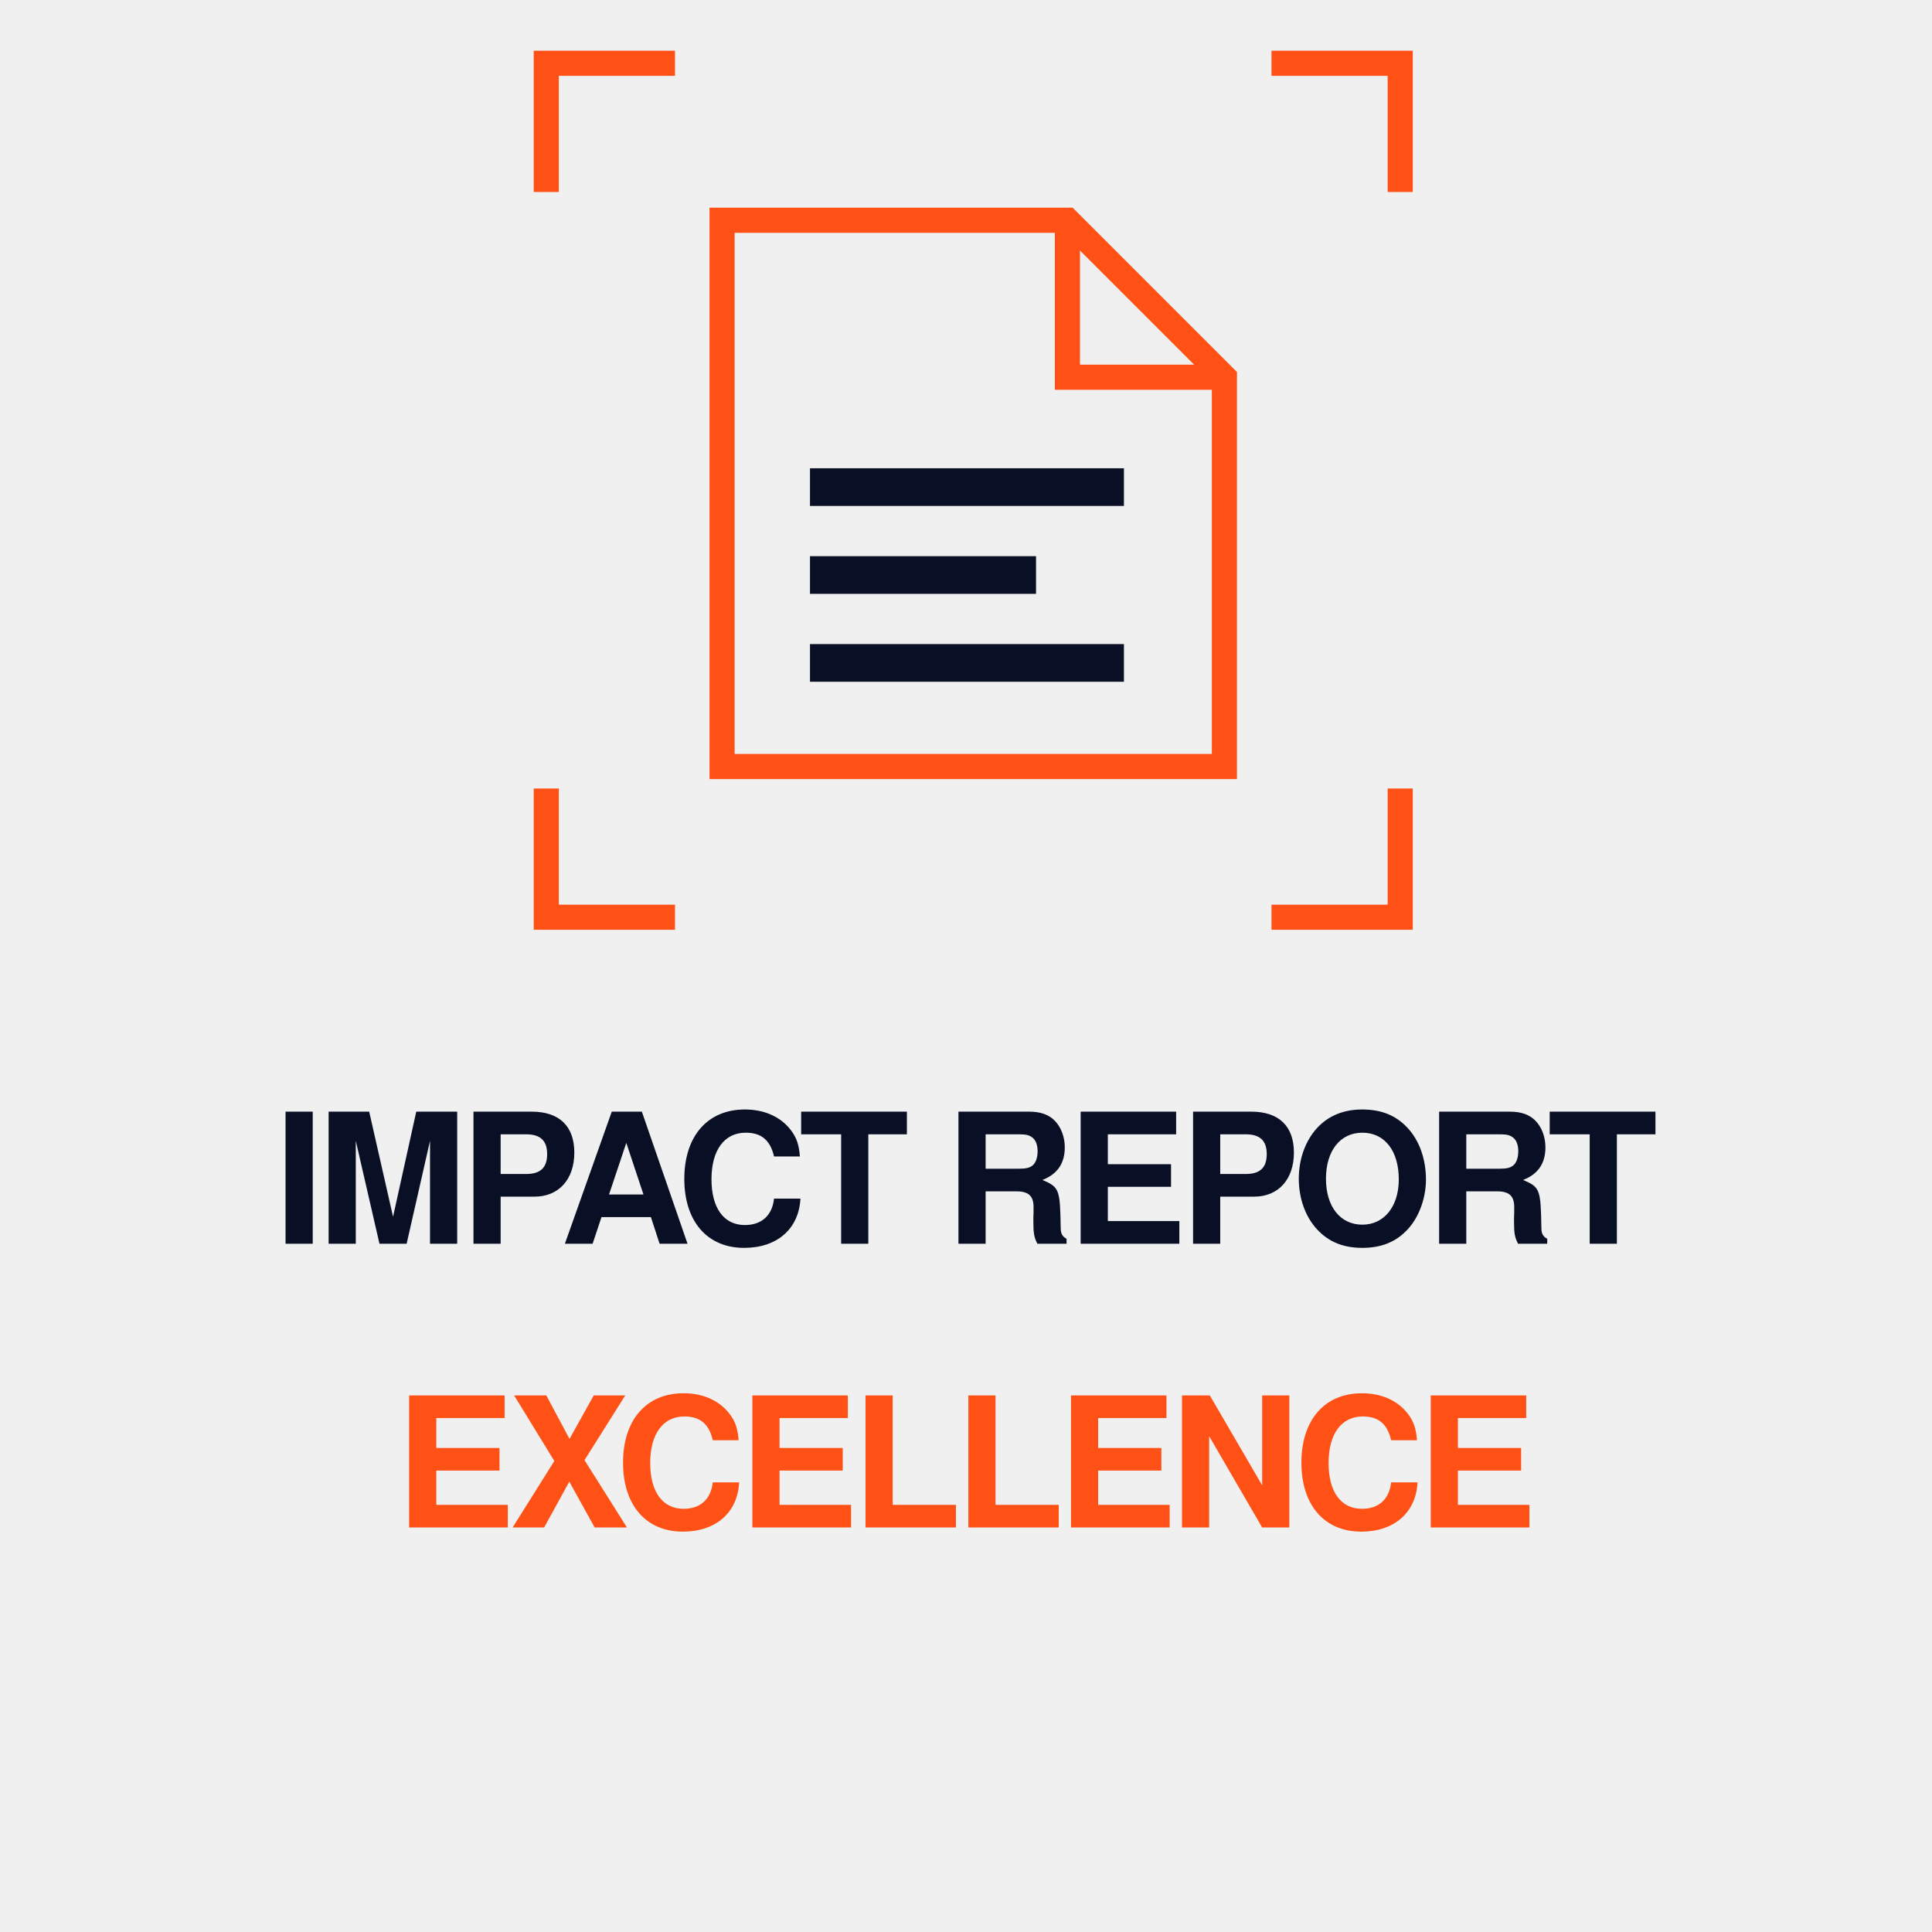
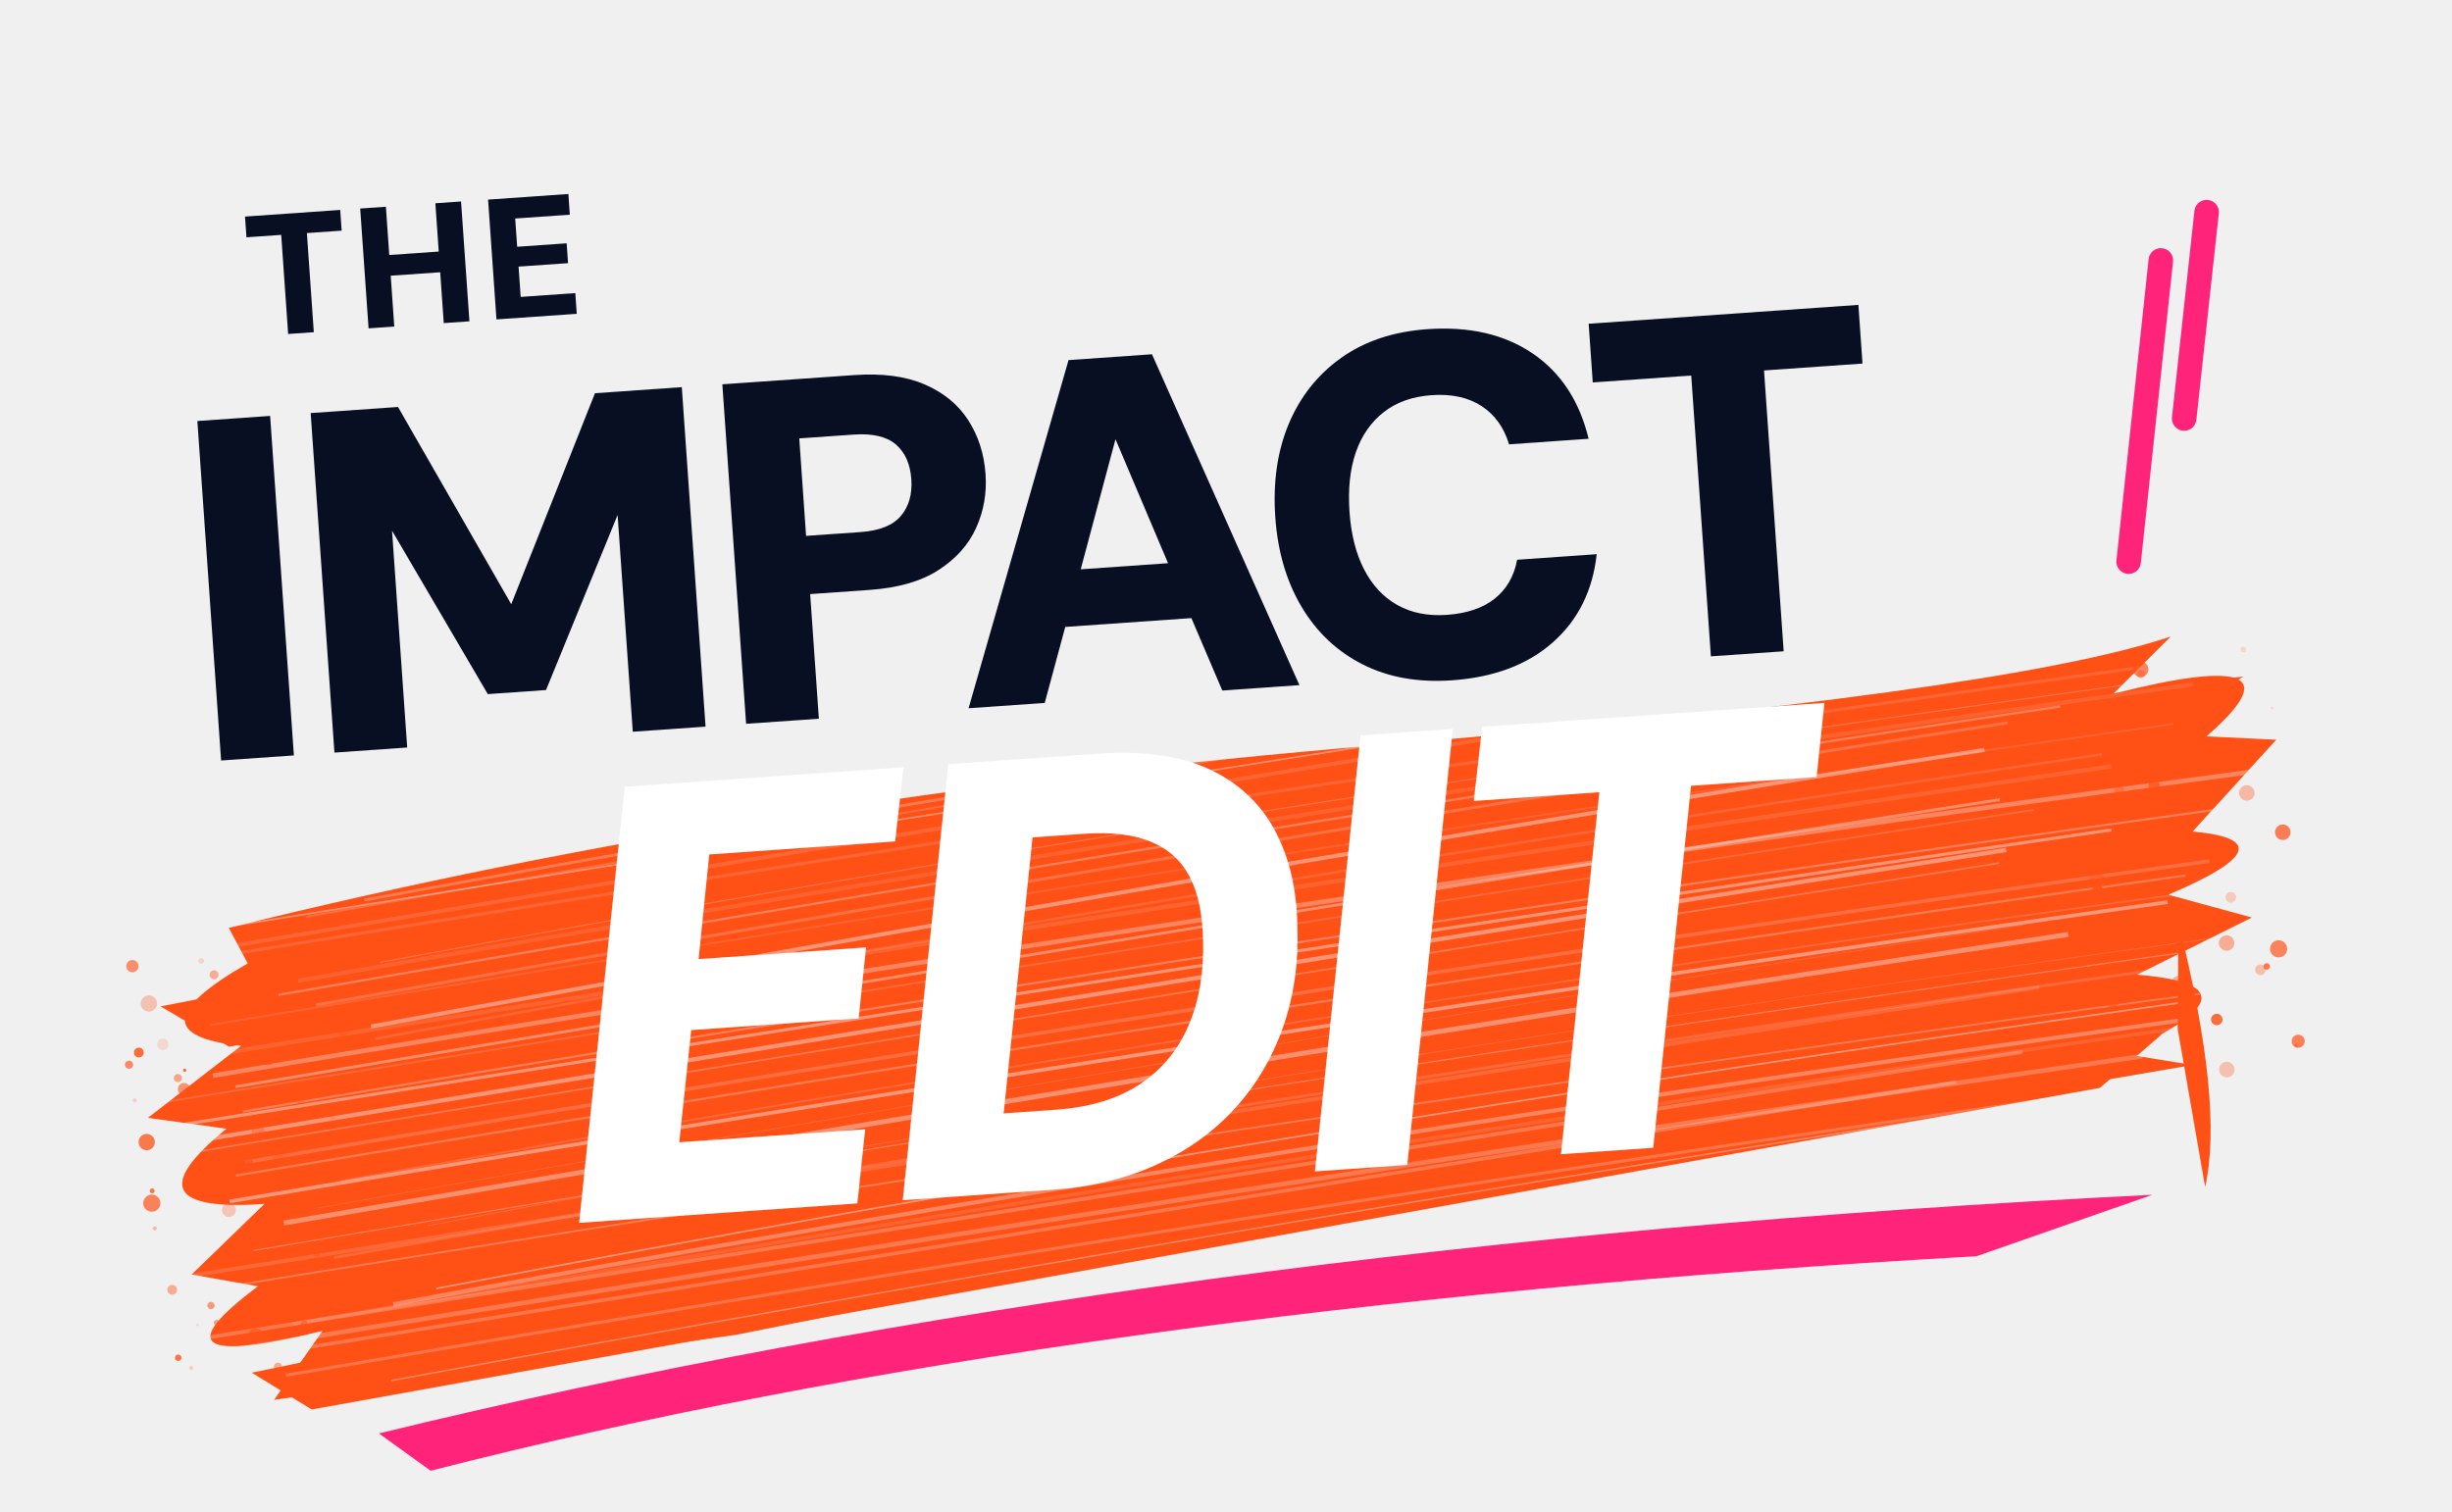
- <svg xmlns="http://www.w3.org/2000/svg" viewBox="0 0 320 320" role="img">
-   <g transform="translate(78 -2) scale(.52)">
-     <g fill="none" stroke="#ff5016" stroke-width="8">
-       <path d="M24 65V24h41M255 24h41v41M24 255v41h41M255 296h41v-41" />
-       <path d="M80 74h110l50 50v124H80z" />
-       <path d="M190 74v50h50" />
+ <svg xmlns="http://www.w3.org/2000/svg" viewBox="0 0 600 370" role="img">
+   <g transform="rotate(-4 300 190)">
+     <g aria-label="THE" fill="#080f23" transform="translate(69 66) scale(0.042 -0.042)">
+       <path transform="translate(0 0)" d="M229 0L229 579L26 579L26 700L582 700L582 579L379 579L379 0Z" />
+       <path transform="translate(631.8095 0)" d="M506 0L506 297L217 297L217 0L67 0L67 700L217 700L217 418L506 418L506 700L656 700L656 0Z" />
+       <path transform="translate(1378.619 0)" d="M67 0L67 700L536 700L536 579L217 579L217 414L506 414L506 298L217 298L217 121L536 121L536 0Z" />
    </g>
-     <path d="M108 153h100v12H108zm0 28h72v12h-72zm0 28h100v12H108z" fill="#090f24" />
-   </g>
-   <g fill="#090f24" font-family="DM Sans, Helvetica, sans-serif" font-weight="900" text-anchor="middle" font-size="30" letter-spacing="-1.3">
-     <text x="160" y="206">IMPACT REPORT</text>
-     <text x="160" y="253" fill="#ff5016">EXCELLENCE</text>
+     <g aria-label="IMPACT" fill="#080f23" transform="translate(47 169) scale(0.119 -0.119)">
+       <path transform="translate(0 0)" d="M67 0L67 700L217 700L217 0Z" />
+       <path transform="translate(233.5798 0)" d="M67 0L67 700L247 700L451 279L653 700L832 700L832 0L682 0L682 447L510 98L390 98L217 447L217 0Z" />
+       <path transform="translate(1082.16 0)" d="M67 0L67 700L339 700Q425 700 481.5 671Q538 642 566 591.5Q594 541 594 478Q594 419 567 369Q540 319 484 288Q428 257 339 257L217 257L217 0ZM217 377L329 377Q388 377 414.5 404.5Q441 432 441 478Q441 525 414.5 551.5Q388 578 329 578L217 578Z" />
+       <path transform="translate(1587.739 0)" d="M20 0L275 700L447 700L702 0L543 0L490 153L230 153L177 0ZM450 269L360 531L270 269Z" />
+       <path transform="translate(2219.319 0)" d="M384 -12Q279 -12 203 33.5Q127 79 86 160.5Q45 242 45 348Q45 456 86 537.5Q127 619 203 665.5Q279 712 384 712Q514 712 596.5 647Q679 582 699 464L535 464Q523 517 484 546.5Q445 576 383 576Q324 576 282.5 548Q241 520 219.5 469.5Q198 419 198 348Q198 279 219.5 228.5Q241 178 282.5 150.5Q324 123 383 123Q445 123 483.5 149.5Q522 176 535 226L699 226Q679 115 596.5 51.5Q514 -12 384 -12Z" />
+       <path transform="translate(2908.899 0)" d="M229 0L229 579L26 579L26 700L582 700L582 579L379 579L379 0Z" />
+     </g>
+     <defs>
+       <mask id="dry-brush">
+         <rect width="600" height="370" fill="white" />
+         <path d="M56.0 190.0Q300 166.0 545.7 150.0" stroke="black" opacity="0.10" stroke-width="1.13" fill="none" />
+         <path d="M70.4 193.1Q300 169.1 539.5 153.1" stroke="black" opacity="0.44" stroke-width="0.72" fill="none" />
+         <path d="M45.5 196.2Q300 172.2 543.4 156.2" stroke="black" opacity="0.30" stroke-width="1.28" fill="none" />
+         <path d="M43.0 199.3Q300 175.3 491.2 159.3" stroke="black" opacity="0.14" stroke-width="0.60" fill="none" />
+         <path d="M92.0 202.4Q300 178.4 542.1 162.4" stroke="black" opacity="0.45" stroke-width="0.26" fill="none" />
+         <path d="M87.6 205.5Q300 181.5 552.8 165.5" stroke="black" opacity="0.27" stroke-width="0.70" fill="none" />
+         <path d="M73.1 208.6Q300 184.6 488.1 168.6" stroke="black" opacity="0.19" stroke-width="0.47" fill="none" />
+         <path d="M30.8 211.7Q300 187.7 491.8 171.7" stroke="black" opacity="0.40" stroke-width="0.41" fill="none" />
+         <path d="M50.8 214.8Q300 190.8 480.7 174.8" stroke="black" opacity="0.14" stroke-width="0.96" fill="none" />
+         <path d="M38.1 217.9Q300 193.9 542.1 177.9" stroke="black" opacity="0.14" stroke-width="0.76" fill="none" />
+         <path d="M90.3 221.0Q300 197.0 553.0 181.0" stroke="black" opacity="0.22" stroke-width="0.30" fill="none" />
+         <path d="M70.0 224.1Q300 200.1 537.6 184.1" stroke="black" opacity="0.11" stroke-width="1.00" fill="none" />
+         <path d="M65.0 227.2Q300 203.2 504.8 187.2" stroke="black" opacity="0.30" stroke-width="0.57" fill="none" />
+         <path d="M74.0 230.3Q300 206.3 491.7 190.3" stroke="black" opacity="0.20" stroke-width="0.74" fill="none" />
+         <path d="M47.8 233.4Q300 209.4 532.2 193.4" stroke="black" opacity="0.12" stroke-width="0.48" fill="none" />
+         <path d="M87.0 236.5Q300 212.5 485.6 196.5" stroke="black" opacity="0.43" stroke-width="1.00" fill="none" />
+         <path d="M87.7 239.6Q300 215.6 514.2 199.6" stroke="black" opacity="0.13" stroke-width="0.64" fill="none" />
+         <path d="M24.1 242.7Q300 218.7 516.2 202.7" stroke="black" opacity="0.12" stroke-width="1.05" fill="none" />
+         <path d="M47.6 245.8Q300 221.8 560.6 205.8" stroke="black" opacity="0.33" stroke-width="1.16" fill="none" />
+         <path d="M52.9 248.9Q300 224.9 488.5 208.9" stroke="black" opacity="0.38" stroke-width="0.70" fill="none" />
+         <path d="M28.4 252.0Q300 228.0 496.6 212.0" stroke="black" opacity="0.16" stroke-width="0.47" fill="none" />
+         <path d="M54.3 255.1Q300 231.1 540.6 215.1" stroke="black" opacity="0.30" stroke-width="0.53" fill="none" />
+         <path d="M28.3 258.2Q300 234.2 515.2 218.2" stroke="black" opacity="0.43" stroke-width="0.77" fill="none" />
+         <path d="M43.8 261.3Q300 237.3 489.2 221.3" stroke="black" opacity="0.43" stroke-width="1.06" fill="none" />
+         <path d="M39.0 264.4Q300 240.4 487.2 224.4" stroke="black" opacity="0.26" stroke-width="0.42" fill="none" />
+         <path d="M53.8 267.5Q300 243.5 538.6 227.5" stroke="black" opacity="0.19" stroke-width="0.90" fill="none" />
+         <path d="M51.5 270.6Q300 246.6 532.5 230.6" stroke="black" opacity="0.27" stroke-width="0.55" fill="none" />
+         <path d="M77.1 273.7Q300 249.7 551.9 233.7" stroke="black" opacity="0.16" stroke-width="0.45" fill="none" />
+         <path d="M49.5 276.8Q300 252.8 527.7 236.8" stroke="black" opacity="0.45" stroke-width="0.92" fill="none" />
+         <path d="M71.0 279.9Q300 255.9 492.1 239.9" stroke="black" opacity="0.14" stroke-width="0.22" fill="none" />
+         <path d="M62.4 283.0Q300 259.0 502.9 243.0" stroke="black" opacity="0.40" stroke-width="1.22" fill="none" />
+         <path d="M97.4 286.1Q300 262.1 542.6 246.1" stroke="black" opacity="0.15" stroke-width="0.24" fill="none" />
+         <path d="M54.5 289.2Q300 265.2 533.0 249.2" stroke="black" opacity="0.29" stroke-width="0.31" fill="none" />
+         <path d="M74.1 292.3Q300 268.3 536.4 252.3" stroke="black" opacity="0.16" stroke-width="0.70" fill="none" />
+         <path d="M25.9 295.4Q300 271.4 494.9 255.4" stroke="black" opacity="0.15" stroke-width="0.95" fill="none" />
+         <path d="M37.0 298.5Q300 274.5 553.4 258.5" stroke="black" opacity="0.28" stroke-width="0.45" fill="none" />
+         <path d="M98.5 301.6Q300 277.6 528.8 261.6" stroke="black" opacity="0.44" stroke-width="0.42" fill="none" />
+         <path d="M87.7 304.7Q300 280.7 547.4 264.7" stroke="black" opacity="0.33" stroke-width="1.04" fill="none" />
+         <path d="M62.9 307.8Q300 283.8 528.2 267.8" stroke="black" opacity="0.12" stroke-width="0.88" fill="none" />
+         <path d="M27.7 310.9Q300 286.9 489.7 270.9" stroke="black" opacity="0.25" stroke-width="0.94" fill="none" />
+         <path d="M37.1 314.0Q300 290.0 518.9 274.0" stroke="black" opacity="0.26" stroke-width="1.16" fill="none" />
+         <path d="M28.2 317.1Q300 293.1 473.0 277.1" stroke="black" opacity="0.24" stroke-width="0.88" fill="none" />
+         <path d="M60.3 320.2Q300 296.2 533.4 280.2" stroke="black" opacity="0.23" stroke-width="0.76" fill="none" />
+         <path d="M85.9 323.3Q300 299.3 494.7 283.3" stroke="black" opacity="0.35" stroke-width="0.37" fill="none" />
+       </mask>
+     </defs>
+     <g fill="#ff5016">
+       <circle cx="65.6" cy="307.9" r="0.8" opacity="0.53" />
+       <circle cx="30.8" cy="282.1" r="0.5" opacity="0.35" />
+       <circle cx="80.7" cy="210.0" r="1.6" opacity="0.31" />
+       <circle cx="76.0" cy="258.0" r="0.6" opacity="0.19" />
+       <circle cx="543.2" cy="236.7" r="1.3" opacity="0.24" />
+       <circle cx="30.8" cy="272.9" r="0.6" opacity="0.77" />
+       <circle cx="39.0" cy="245.8" r="1.0" opacity="0.47" />
+       <circle cx="34.3" cy="314.1" r="0.8" opacity="0.78" />
+       <circle cx="557.2" cy="273.0" r="1.6" opacity="0.71" />
+       <circle cx="57.7" cy="260.2" r="1.6" opacity="0.35" />
+       <circle cx="556.6" cy="274.0" r="0.4" opacity="0.45" />
+       <circle cx="537.7" cy="266.3" r="1.4" opacity="0.82" />
+       <circle cx="58.1" cy="224.4" r="0.6" opacity="0.66" />
+       <circle cx="30.5" cy="275.9" r="2.1" opacity="0.69" />
+       <circle cx="61.3" cy="242.1" r="2.1" opacity="0.64" />
+       <circle cx="552.6" cy="199.5" r="0.4" opacity="0.56" />
+       <circle cx="29.8" cy="217.7" r="1.5" opacity="0.61" />
+       <circle cx="547.9" cy="203.9" r="1.4" opacity="0.61" />
+       <circle cx="556.5" cy="191.2" r="0.3" opacity="0.21" />
+       <circle cx="78.1" cy="256.8" r="0.4" opacity="0.47" />
+       <circle cx="40.8" cy="244.0" r="0.4" opacity="0.83" />
+       <circle cx="28.1" cy="250.5" r="0.5" opacity="0.22" />
+       <circle cx="510.8" cy="230.2" r="1.9" opacity="0.37" />
+       <circle cx="510.8" cy="232.3" r="1.2" opacity="0.83" />
+       <circle cx="46.7" cy="217.6" r="0.7" opacity="0.19" />
+       <circle cx="523.4" cy="197.1" r="0.4" opacity="0.53" />
+       <circle cx="34.0" cy="297.4" r="1.2" opacity="0.42" />
+       <circle cx="51.1" cy="225.5" r="1.7" opacity="0.81" />
+       <circle cx="549.2" cy="254.9" r="1.3" opacity="0.31" />
+       <circle cx="55.8" cy="269.4" r="0.3" opacity="0.38" />
+       <circle cx="518.3" cy="246.4" r="0.5" opacity="0.34" />
+       <circle cx="517.8" cy="208.7" r="1.2" opacity="0.38" />
+       <circle cx="548.9" cy="211.5" r="1.9" opacity="0.34" />
+       <circle cx="70.8" cy="297.5" r="1.7" opacity="0.20" />
+       <circle cx="39.6" cy="306.4" r="0.3" opacity="0.18" />
+       <circle cx="53.6" cy="310.0" r="1.8" opacity="0.64" />
+       <circle cx="525.1" cy="180.7" r="1.0" opacity="0.36" />
+       <circle cx="550.5" cy="176.4" r="0.7" opacity="0.16" />
+       <circle cx="49.6" cy="221.2" r="1.1" opacity="0.42" />
+       <circle cx="512.6" cy="259.5" r="2.0" opacity="0.57" />
+       <circle cx="70.0" cy="291.3" r="0.8" opacity="0.45" />
+       <circle cx="62.5" cy="266.2" r="2.0" opacity="0.24" />
+       <circle cx="58.0" cy="284.7" r="1.8" opacity="0.15" />
+       <circle cx="68.3" cy="252.4" r="1.6" opacity="0.21" />
+       <circle cx="515.9" cy="199.9" r="1.7" opacity="0.67" />
+       <circle cx="521.4" cy="209.6" r="0.8" opacity="0.84" />
+       <circle cx="80.2" cy="236.6" r="1.7" opacity="0.43" />
+       <circle cx="37.3" cy="316.8" r="0.5" opacity="0.22" />
+       <circle cx="526.8" cy="200.0" r="0.4" opacity="0.27" />
+       <circle cx="541.4" cy="247.8" r="1.9" opacity="0.42" />
+       <circle cx="49.2" cy="278.9" r="1.7" opacity="0.27" />
+       <circle cx="70.3" cy="271.3" r="0.9" opacity="0.37" />
+       <circle cx="44.3" cy="306.2" r="0.7" opacity="0.52" />
+       <circle cx="43.2" cy="301.9" r="0.9" opacity="0.53" />
+       <circle cx="27.3" cy="241.7" r="1.0" opacity="0.64" />
+       <circle cx="550.8" cy="254.2" r="0.8" opacity="0.74" />
+       <circle cx="525.1" cy="179.5" r="1.9" opacity="0.67" />
+       <circle cx="33.2" cy="227.1" r="2.0" opacity="0.29" />
+       <circle cx="557.0" cy="221.7" r="1.9" opacity="0.72" />
+       <circle cx="554.0" cy="250.1" r="2.1" opacity="0.68" />
+       <circle cx="35.9" cy="237.3" r="1.4" opacity="0.15" />
+       <circle cx="78.8" cy="251.4" r="1.2" opacity="0.69" />
+       <circle cx="29.9" cy="238.9" r="1.2" opacity="0.83" />
+       <circle cx="529.0" cy="256.7" r="1.7" opacity="0.41" />
+       <circle cx="58.5" cy="318.0" r="1.0" opacity="0.43" />
+       <circle cx="54.7" cy="267.7" r="1.2" opacity="0.69" />
+       <circle cx="30.3" cy="260.9" r="2.0" opacity="0.75" />
+       <circle cx="529.6" cy="188.8" r="0.8" opacity="0.72" />
+       <circle cx="539.3" cy="278.7" r="1.9" opacity="0.30" />
+       <circle cx="526.4" cy="208.2" r="1.4" opacity="0.72" />
+       <circle cx="40.3" cy="248.6" r="1.5" opacity="0.58" />
+       <circle cx="76.6" cy="299.8" r="1.6" opacity="0.27" />
+       <g mask="url(#dry-brush)">
+         <path d="M54 210Q185 187 338 185T533 172L518 185Q568 176 540 197L557 199 535 220Q560 224 528 235L548 242 519 254Q552 259 514 273L531 277Q350 295 171 318L57 326 70 310Q24 318 55 298L39 294 58 278Q23 278 50 259L31 255 55 239Q27 234 58 219z" />
+         <path d="M36 228Q260 200 550 183L528 196 52 239zM52 319Q293 286 524 269L508 281 66 329z" />
+       </g>
+       <path d="M530 242q8 45 2 65l-4-39z" />
+     </g>
+     <g aria-label="EDIT" fill="#fff" transform="translate(131 288) scale(0.151 -0.151)">
+       <path transform="translate(0 0)" d="M23 0L146 700L599 700L577 581L275 581L246 413L518 413L498 299L226 299L194 119L496 119L475 0Z" />
+       <path transform="translate(525.6424 0)" d="M23 0L146 700L389 700Q499 700 567 662.5Q635 625 666 557Q697 489 692 398Q689 310 657.5 237Q626 164 570.5 111Q515 58 438 29Q361 0 266 0ZM196 129L280 129Q363 129 419 160.5Q475 192 505 250.5Q535 309 538 388Q541 450 523.5 490.5Q506 531 465 551.5Q424 572 358 572L274 572Z" />
+       <path transform="translate(1195.285 0)" d="M23 0L146 700L296 700L173 0Z" />
+       <path transform="translate(1432.927 0)" d="M185 0L288 581L84 581L106 700L662 700L641 581L437 581L335 0Z" />
+     </g>
+     <path d="M82 336Q275 303 519 308l-44 12Q252 317 94 346z" fill="#ff2379" />
+     <path d="M537 80l-13 73M549 69l-9 50" stroke="#ff2379" stroke-width="6" stroke-linecap="round" />
  </g>
</svg>
